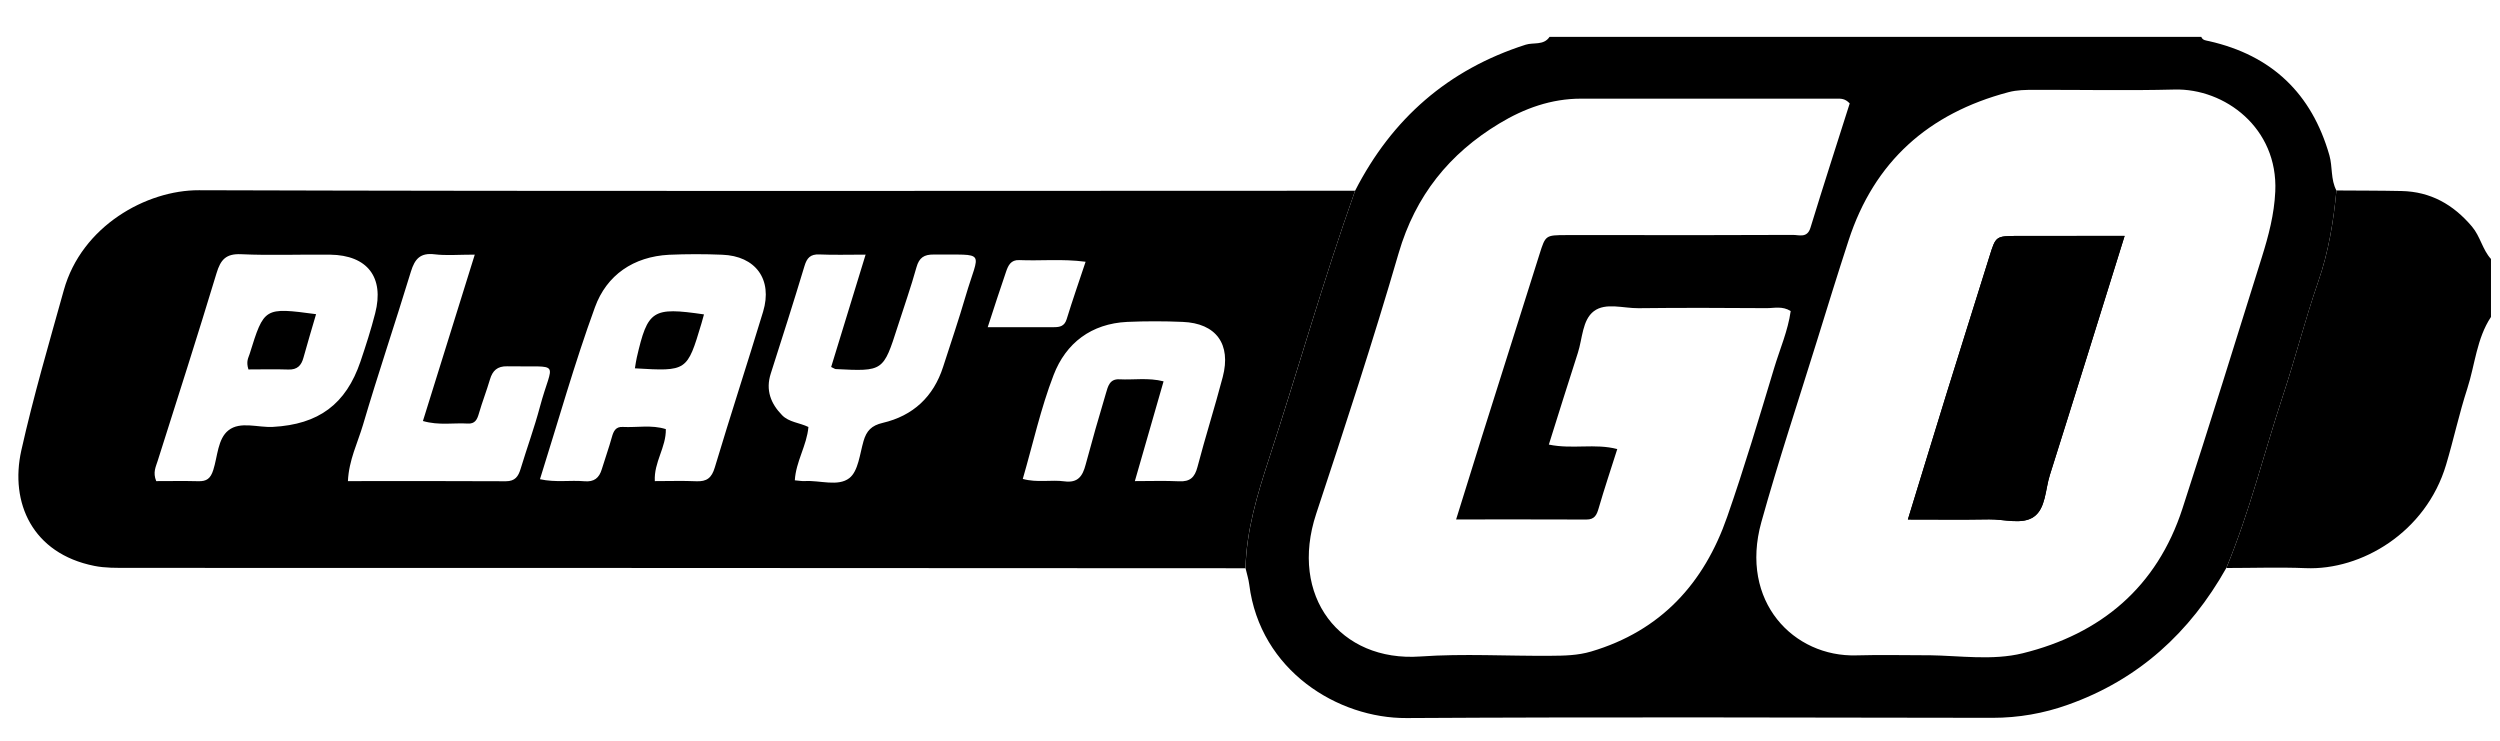
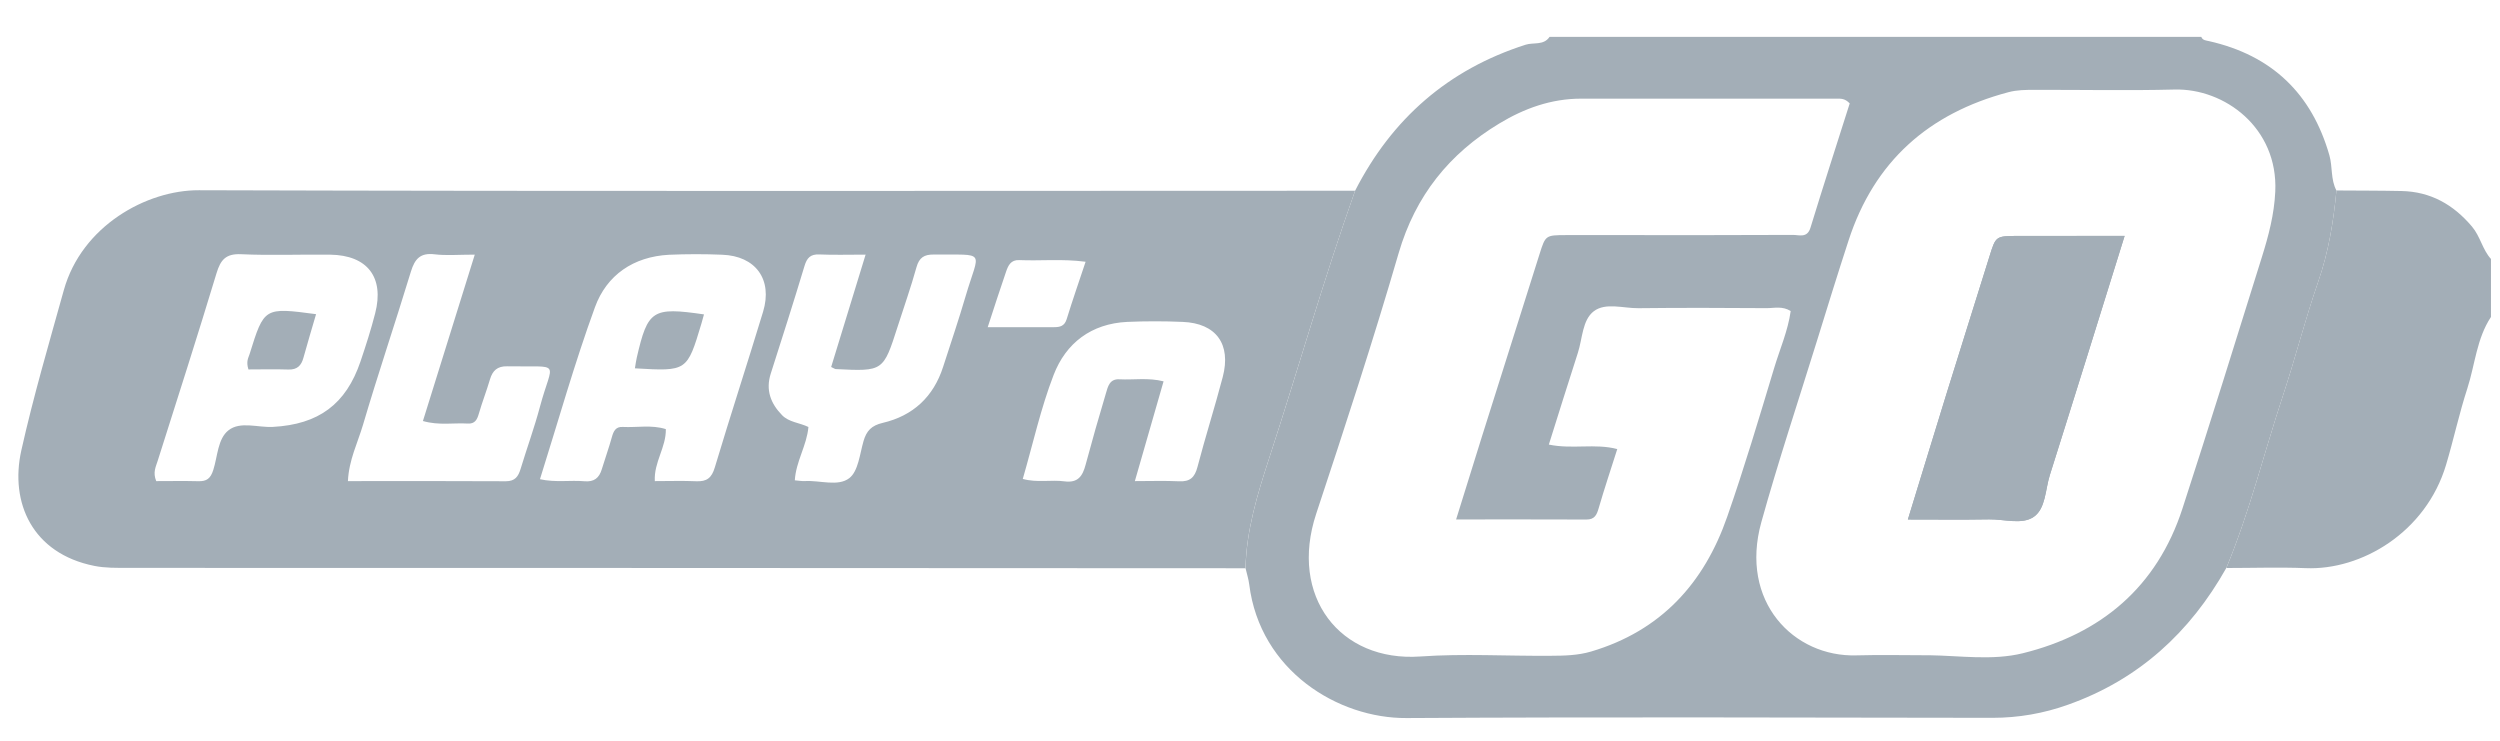
- <svg xmlns="http://www.w3.org/2000/svg" width="54" height="16">
+ <svg xmlns="http://www.w3.org/2000/svg" width="54" height="16" fill="#a3aeb7">
  <g fill-rule="evenodd">
    <path d="M39.953 2.233c-.103-.109-.192-.102-.278-.102H34.15c-.643 0-1.225.21-1.766.537-1.081.653-1.81 1.558-2.173 2.799-.55 1.89-1.163 3.762-1.781 5.63-.59 1.782.512 3.206 2.25 3.083.934-.066 1.876-.007 2.814-.015.292-.002.582-.006.874-.092 1.506-.446 2.44-1.472 2.94-2.912.37-1.06.69-2.137 1.014-3.212.123-.408.298-.805.357-1.23-.179-.114-.357-.062-.524-.063-.921-.006-1.842-.01-2.763.001-.327.004-.71-.128-.965.065-.25.19-.245.59-.345.899-.211.653-.415 1.309-.627 1.982.51.106.996-.03 1.478.097-.143.45-.28.859-.4 1.272-.043.15-.088.251-.268.25-.917-.004-1.835-.002-2.813-.002.197-.634.374-1.208.555-1.782.415-1.318.83-2.635 1.248-3.952.128-.406.131-.406.572-.408h1.2c1.233 0 2.467.003 3.7-.004.137 0 .31.075.38-.158.277-.905.569-1.806.847-2.683m1.709 11.92c.677.01 1.375.118 2.026-.042 1.692-.417 2.902-1.432 3.452-3.126.587-1.806 1.15-3.62 1.716-5.433.144-.46.266-.92.289-1.415.063-1.374-1.093-2.231-2.176-2.203-1.007.026-2.015.004-3.022.007-.19 0-.378 0-.568.051-1.72.456-2.896 1.494-3.451 3.202-.235.722-.46 1.447-.684 2.173-.404 1.302-.834 2.598-1.2 3.911-.478 1.718.702 2.92 2.056 2.878.52-.015 1.041-.002 1.562-.002M29.27 4.12c.796-1.555 2.008-2.618 3.683-3.154.171-.055.39.02.517-.169h14.078c.031.077.102.076.169.092 1.354.307 2.216 1.13 2.598 2.466.071.25.025.522.152.76-.063.668-.17 1.325-.393 1.967-.281.812-.493 1.648-.763 2.465-.41 1.24-.719 2.513-1.223 3.722-.786 1.395-1.896 2.413-3.42 2.953a4.805 4.805 0 0 1-1.627.283c-4.22-.006-8.439-.02-12.658.005-1.48.01-3.165-1.022-3.399-2.882-.015-.12-.053-.236-.08-.354.019-.82.254-1.59.506-2.362.63-1.927 1.18-3.88 1.86-5.792" />
    <path d="M48.088 12.27c.504-1.21.813-2.483 1.223-3.723.27-.817.481-1.653.763-2.465.223-.642.33-1.298.393-1.968.468.004.936.002 1.405.012.627.013 1.118.29 1.522.767.182.215.226.497.411.701v1.252c-.31.468-.344 1.03-.511 1.546-.176.54-.295 1.1-.458 1.645-.436 1.466-1.835 2.285-3.033 2.235-.571-.023-1.144-.003-1.715-.003M21.335 7.067h1.429c.128 0 .229-.02.276-.173.125-.406.265-.808.409-1.24-.507-.067-.971-.016-1.433-.036-.183-.008-.239.118-.284.248-.129.371-.248.746-.397 1.2m3.178 3.326c.34 0 .65-.011.958.004.234.011.335-.084.394-.308.17-.65.375-1.293.546-1.944.187-.712-.144-1.163-.866-1.191a13.969 13.969 0 0 0-1.197 0c-.774.037-1.324.455-1.59 1.147-.278.72-.445 1.483-.666 2.245.316.086.612.013.899.052.292.039.393-.112.458-.358a55.86 55.86 0 0 1 .439-1.544c.043-.145.078-.314.292-.302.308.016.62-.04.953.044l-.62 2.155M10.256 5.5c-.355 0-.616.024-.87-.007-.307-.037-.426.099-.51.372-.337 1.107-.709 2.204-1.036 3.314-.114.386-.304.758-.325 1.213 1.16 0 2.286-.004 3.412.003.2 0 .269-.104.319-.27.135-.446.296-.886.416-1.336.274-1.027.497-.854-.708-.877-.211-.004-.315.093-.371.284-.073.248-.168.49-.24.739-.037.13-.085.223-.24.214-.307-.019-.62.045-.968-.055l1.12-3.594m7.698 2.427.744-2.427c-.381 0-.69.01-1-.004-.193-.008-.268.075-.321.253-.234.777-.481 1.55-.728 2.322-.114.356.001.648.246.898.148.152.375.16.568.254-.035.4-.27.743-.294 1.152.082.006.15.02.218.016.326-.019.717.125.96-.064.193-.15.225-.52.306-.799.064-.222.173-.338.415-.394.654-.153 1.096-.562 1.304-1.209.164-.51.337-1.016.487-1.53.296-1.009.471-.886-.692-.897-.204-.002-.312.066-.37.274-.12.432-.27.855-.407 1.283-.31.968-.31.969-1.338.917-.016 0-.031-.014-.098-.045m-14.58 2.465c.29 0 .6-.006.909.002.18.005.265-.054.325-.243.094-.293.095-.673.328-.856.255-.202.635-.056.96-.074.987-.054 1.578-.488 1.892-1.414.116-.343.227-.689.317-1.04.2-.776-.167-1.255-.971-1.266-.641-.008-1.284.02-1.924-.01-.33-.015-.444.119-.532.41-.41 1.355-.842 2.702-1.27 4.05-.04.13-.11.252-.033.44m8.289-.04c.34.075.653.017.96.044.21.019.319-.07.376-.26.07-.232.153-.459.217-.692.036-.13.083-.23.236-.221.307.016.62-.051.93.047.008.393-.26.714-.238 1.123.308 0 .602-.01.895.003.227.01.333-.07.401-.299.337-1.124.702-2.24 1.043-3.364.21-.696-.161-1.205-.887-1.23a13.436 13.436 0 0 0-1.145.001c-.767.04-1.347.437-1.6 1.133-.443 1.214-.793 2.462-1.188 3.716M29.27 4.12c-.68 1.912-1.232 3.865-1.861 5.792-.252.772-.487 1.543-.507 2.362l-13.347-.006c-3.598 0-7.195.001-10.793-.002-.242 0-.49.005-.726-.043C.697 11.955.21 10.857.46 9.731c.26-1.164.598-2.312.918-3.462.385-1.386 1.785-2.164 2.918-2.16 8.325.026 16.65.012 24.975.011m16.621.975c-.818 0-1.562-.001-2.306.001-.479.002-.477.005-.614.444-.308.988-.62 1.974-.927 2.963-.276.888-.546 1.777-.835 2.718.616 0 1.186.007 1.756-.003.327-.005.711.123.967-.057.255-.18.245-.588.343-.898.535-1.691 1.06-3.386 1.616-5.168" />
    <path d="M45.892 5.095c-.556 1.782-1.08 3.477-1.616 5.168-.098.31-.088.717-.343.898-.256.18-.64.052-.967.057-.57.01-1.14.003-1.756.003.289-.94.56-1.83.835-2.718.307-.989.619-1.975.927-2.963.137-.44.135-.442.614-.444.744-.002 1.488 0 2.306 0m-32.178 2.86c.016-.094.024-.163.04-.23.238-1.033.338-1.097 1.452-.935l-.055.197c-.31 1.034-.31 1.034-1.437.968m-8.348.024c-.055-.177 0-.25.025-.331.315-1.011.315-1.012 1.436-.863-.091.314-.186.625-.272.939-.046.172-.136.263-.326.257-.29-.01-.58-.002-.863-.002" />
  </g>
</svg>
